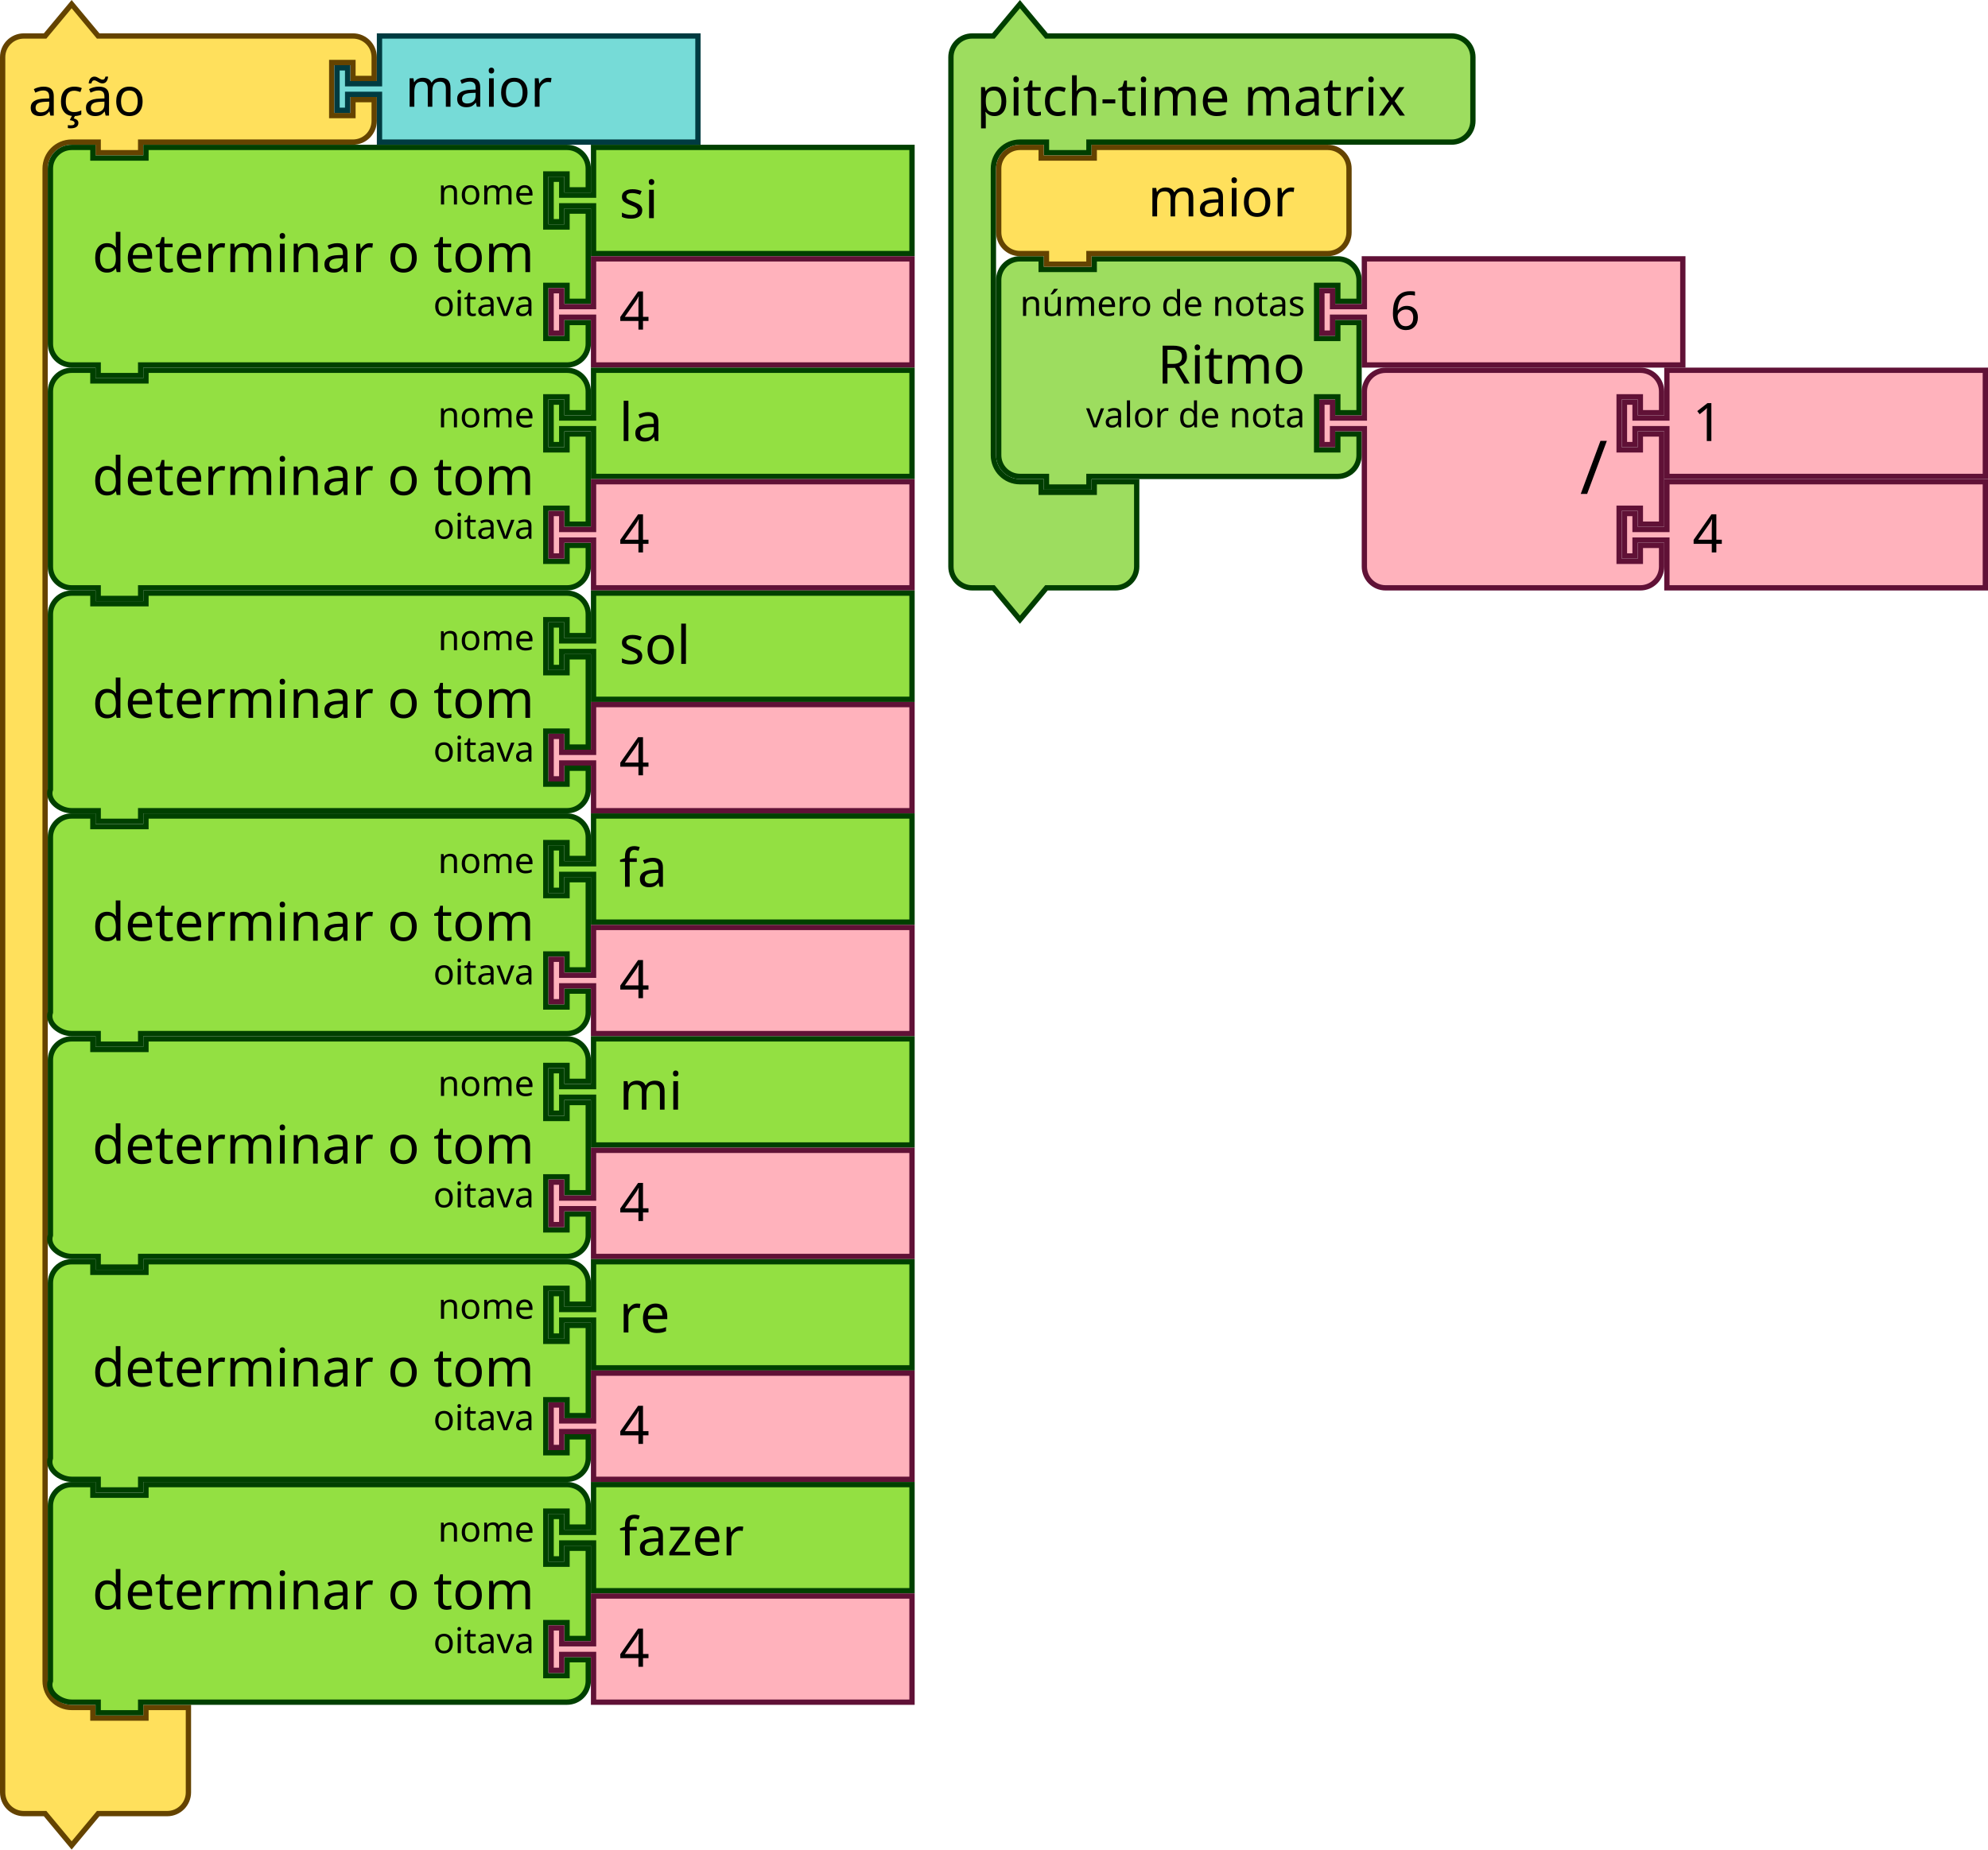
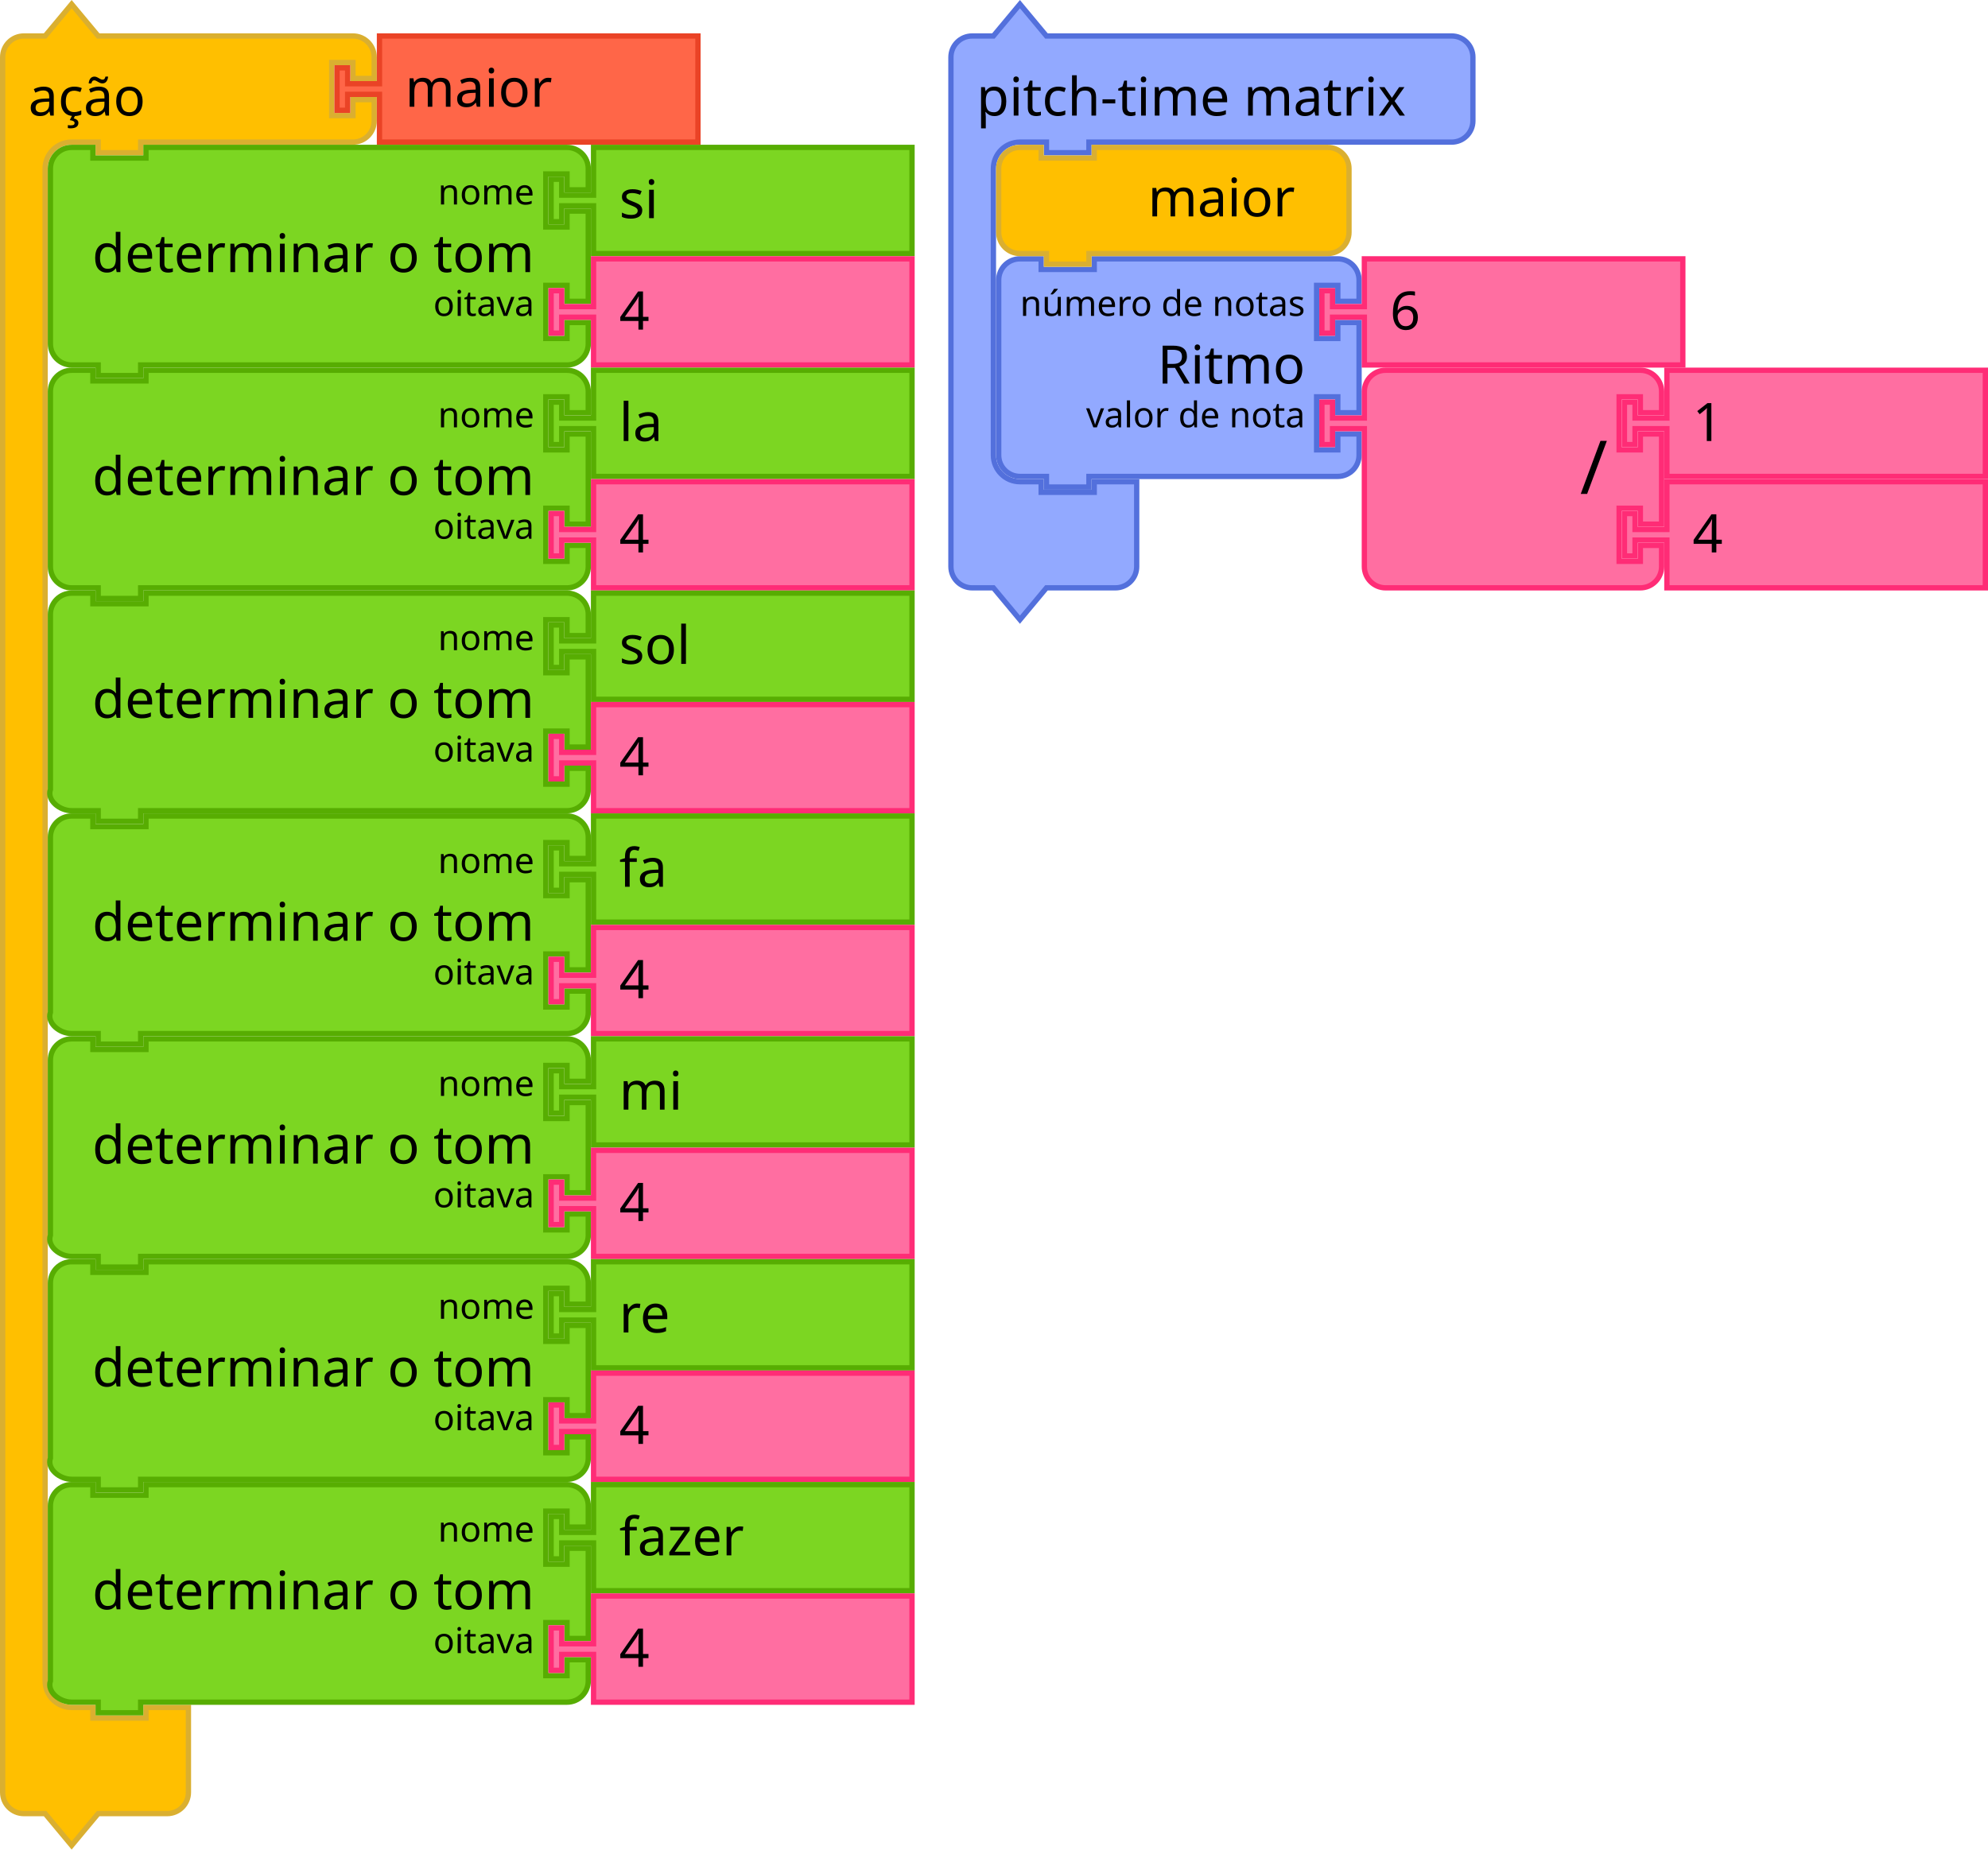
<svg xmlns="http://www.w3.org/2000/svg" id="svg3641" height="522.843" width="561.842" version="1.1">
  <defs id="defs3668" />
  <g transform="translate(0,0.4215374)" id="g959">
    <g transform="scale(1.5)" id="g957">
-       <path d="m 0.5,14.5 v -4 a 4,4 90 0 1 4,-4 h 4 l 5,-6 5,6 h 9 35 4 a 4,4 90 0 1 4,4 v 4 h -4 v -3 h -4 v 10 h 4 v -3 h 4 v 4 a 4,4 90 0 1 -4,4 h -4 -35 -1 v 2 h -8 v -2 h -1 -4 a 5,5 90 0 0 -5,5 v 4 4 273 4 a 5,5 90 0 0 5,5 h 4 v 2 h 10 v -2 h 8 v 6 6 4 a 4,4 90 0 1 -4,4 h -4 -9 l -5,6 -5,-6 h -4 a 4,4 90 0 1 -4,-4 v -4 z" style="fill:#ffe05c;fill-opacity:1;stroke:#644300;stroke-width:1;stroke-linecap:round;stroke-opacity:1" id="path947" />
+       <path d="m 0.5,14.5 v -4 a 4,4 90 0 1 4,-4 h 4 l 5,-6 5,6 h 9 35 4 a 4,4 90 0 1 4,4 v 4 h -4 v -3 h -4 v 10 h 4 v -3 h 4 v 4 a 4,4 90 0 1 -4,4 h -4 -35 -1 v 2 h -8 v -2 h -1 -4 a 5,5 90 0 0 -5,5 v 4 4 273 4 a 5,5 90 0 0 5,5 h 4 v 2 h 10 v -2 h 8 v 6 6 4 a 4,4 90 0 1 -4,4 h -4 -9 l -5,6 -5,-6 h -4 a 4,4 90 0 1 -4,-4 v -4 z" style="fill:#ffbf00;fill-opacity:1;stroke:#daaf30;stroke-width:1;stroke-linecap:round;stroke-opacity:1" id="path947" />
      <text style="font-size:10px;font-family:sans-serif;text-anchor:start;fill:#000000" id="text951">
        <tspan x="5.333" y="21.5" id="tspan949">ação</tspan>
      </text>
      <text style="font-size:6.667px;font-family:sans-serif;text-anchor:end;fill:#000000" id="text955">
        <tspan x="60.333" y="5.25" id="tspan953" />
      </text>
    </g>
  </g>
  <g transform="translate(94.5,9.421537)" id="g969">
    <g transform="scale(1.5)" id="g967">
-       <path d="m 8.5,0.5 h 60 v 20 h -60 v -8 -1 h -6 v 3 h -2 v -8 h 2 v 3 h 6 v -1 z" style="fill:#76dbd7;fill-opacity:1;stroke:#003b41;stroke-width:1;stroke-linecap:round;stroke-opacity:1" id="path961" />
+       <path d="m 8.5,0.5 h 60 v 20 h -60 v -8 -1 h -6 v 3 h -2 v -8 h 2 v 3 h 6 v -1 z" style="fill:#ff6648;fill-opacity:1;stroke:#ea4326;stroke-width:1;stroke-linecap:round;stroke-opacity:1" id="path961" />
      <text style="font-size:10px;font-family:sans-serif;text-anchor:start;fill:#000000" id="text965">
        <tspan x="13.333" y="13.833" id="tspan963">maior</tspan>
      </text>
    </g>
  </g>
  <g transform="translate(81.5,40.92154)" id="g987">
    <g transform="scale(1.5)" id="g985">
-       <path d="m -44.833,8.5 v -4 c 0,-2.209 1.791,-4 4,-4 h 4 v 2 h 10 v -2 H 48.5 h 4 c 2.209,0 4,1.791 4,4 v 4 h -4 v -3 h -4 v 10 h 4 v -3 h 4 v 17 h -4 v -3 h -4 v 10 h 4 v -3 h 4 v 4 c 0,2.209 -1.791,4 -4,4 h -4 -75.333 -1 v 2 h -8 v -2 h -1 -4 c -2.209,0 -4,-1.791 -4,-4 v -4 -21 z" style="fill:#93e042;fill-opacity:1;stroke:#004000;stroke-width:1;stroke-linecap:round;stroke-opacity:1" id="path971" />
+       <path d="m -44.833,8.5 v -4 c 0,-2.209 1.791,-4 4,-4 h 4 v 2 h 10 v -2 H 48.5 h 4 c 2.209,0 4,1.791 4,4 v 4 h -4 v -3 h -4 v 10 h 4 v -3 h 4 v 17 h -4 v -3 h -4 v 10 h 4 v -3 h 4 v 4 c 0,2.209 -1.791,4 -4,4 h -4 -75.333 -1 v 2 h -8 v -2 h -1 -4 c -2.209,0 -4,-1.791 -4,-4 v -4 -21 z" style="fill:#7cd622;fill-opacity:1;stroke:#57ad02;stroke-width:1;stroke-linecap:round;stroke-opacity:1" id="path971" />
      <text style="font-size:10px;font-family:sans-serif;text-anchor:end;fill:#000000" id="text975">
        <tspan x="46.333" y="24" id="tspan973">determinar o tom</tspan>
      </text>
      <text style="font-size:6.667px;font-family:sans-serif;text-anchor:end;fill:#000000" id="text979">
        <tspan x="46.333" y="11.25" id="tspan977">nome</tspan>
      </text>
      <text style="font-size:6.667px;font-family:sans-serif;text-anchor:end;fill:#000000" id="text983">
        <tspan x="46.333" y="32.25" id="tspan981">oitava</tspan>
      </text>
    </g>
  </g>
  <g transform="translate(155,40.92154)" id="g997">
    <g transform="scale(1.5)" id="g995">
-       <path d="m 8.5,0.5 h 60 v 20 h -60 v -8 -1 h -6 v 3 h -2 v -8 h 2 v 3 h 6 v -1 z" style="fill:#93e042;fill-opacity:1;stroke:#004000;stroke-width:1;stroke-linecap:round;stroke-opacity:1" id="path989" />
+       <path d="m 8.5,0.5 h 60 v 20 h -60 v -8 -1 h -6 v 3 h -2 v -8 h 2 v 3 h 6 v -1 z" style="fill:#7cd622;fill-opacity:1;stroke:#57ad02;stroke-width:1;stroke-linecap:round;stroke-opacity:1" id="path989" />
      <text style="font-size:10px;font-family:sans-serif;text-anchor:start;fill:#000000" id="text993">
        <tspan x="13.333" y="13.833" id="tspan991">si</tspan>
      </text>
    </g>
  </g>
  <g transform="translate(155,72.42154)" id="g1007">
    <g transform="scale(1.5)" id="g1005">
-       <path d="m 8.5,0.5 h 60 v 20 h -60 v -8 -1 h -6 v 3 h -2 v -8 h 2 v 3 h 6 v -1 z" style="fill:#ffb2bc;fill-opacity:1;stroke:#601136;stroke-width:1;stroke-linecap:round;stroke-opacity:1" id="path999" />
+       <path d="m 8.5,0.5 h 60 v 20 h -60 v -8 -1 h -6 v 3 h -2 v -8 h 2 v 3 h 6 v -1 z" style="fill:#ff6ea1;fill-opacity:1;stroke:#ff2c76;stroke-width:1;stroke-linecap:round;stroke-opacity:1" id="path999" />
      <text style="font-size:10px;font-family:sans-serif;text-anchor:start;fill:#000000" id="text1003">
        <tspan x="13.333" y="13.833" id="tspan1001">4</tspan>
      </text>
    </g>
  </g>
  <g transform="translate(81.5,103.9215)" id="g1025">
    <g transform="scale(1.5)" id="g1023">
-       <path d="m -44.833,8.5 v -4 c 0,-2.209 1.791,-4 4,-4 h 4 v 2 h 10 v -2 H 48.5 h 4 c 2.209,0 4,1.791 4,4 v 4 h -4 v -3 h -4 v 10 h 4 v -3 h 4 v 17 h -4 v -3 h -4 v 10 h 4 v -3 h 4 v 4 c 0,2.209 -1.791,4 -4,4 h -4 -75.333 -1 v 2 h -8 v -2 h -1 -4 c -2.209,0 -4,-1.791 -4,-4 v -4 -21 z" style="fill:#93e042;fill-opacity:1;stroke:#004000;stroke-width:1;stroke-linecap:round;stroke-opacity:1" id="path1009" />
+       <path d="m -44.833,8.5 v -4 c 0,-2.209 1.791,-4 4,-4 h 4 v 2 h 10 v -2 H 48.5 h 4 c 2.209,0 4,1.791 4,4 v 4 h -4 v -3 h -4 v 10 h 4 v -3 h 4 v 17 h -4 v -3 h -4 v 10 h 4 v -3 h 4 v 4 c 0,2.209 -1.791,4 -4,4 h -4 -75.333 -1 v 2 h -8 v -2 h -1 -4 c -2.209,0 -4,-1.791 -4,-4 v -4 -21 z" style="fill:#7cd622;fill-opacity:1;stroke:#57ad02;stroke-width:1;stroke-linecap:round;stroke-opacity:1" id="path1009" />
      <text style="font-size:10px;font-family:sans-serif;text-anchor:end;fill:#000000" id="text1013">
        <tspan x="46.333" y="24" id="tspan1011">determinar o tom</tspan>
      </text>
      <text style="font-size:6.667px;font-family:sans-serif;text-anchor:end;fill:#000000" id="text1017">
        <tspan x="46.333" y="11.25" id="tspan1015">nome</tspan>
      </text>
      <text style="font-size:6.667px;font-family:sans-serif;text-anchor:end;fill:#000000" id="text1021">
        <tspan x="46.333" y="32.25" id="tspan1019">oitava</tspan>
      </text>
    </g>
  </g>
  <g transform="translate(155,103.9215)" id="g1035">
    <g transform="scale(1.5)" id="g1033">
-       <path d="m 8.5,0.5 h 60 v 20 h -60 v -8 -1 h -6 v 3 h -2 v -8 h 2 v 3 h 6 v -1 z" style="fill:#93e042;fill-opacity:1;stroke:#004000;stroke-width:1;stroke-linecap:round;stroke-opacity:1" id="path1027" />
+       <path d="m 8.5,0.5 h 60 v 20 h -60 v -8 -1 h -6 v 3 h -2 v -8 h 2 v 3 h 6 v -1 z" style="fill:#7cd622;fill-opacity:1;stroke:#57ad02;stroke-width:1;stroke-linecap:round;stroke-opacity:1" id="path1027" />
      <text style="font-size:10px;font-family:sans-serif;text-anchor:start;fill:#000000" id="text1031">
        <tspan x="13.333" y="13.833" id="tspan1029">la</tspan>
      </text>
    </g>
  </g>
  <g transform="translate(155,135.4215)" id="g1045">
    <g transform="scale(1.5)" id="g1043">
-       <path d="m 8.5,0.5 h 60 v 20 h -60 v -8 -1 h -6 v 3 h -2 v -8 h 2 v 3 h 6 v -1 z" style="fill:#ffb2bc;fill-opacity:1;stroke:#601136;stroke-width:1;stroke-linecap:round;stroke-opacity:1" id="path1037" />
+       <path d="m 8.5,0.5 h 60 v 20 h -60 v -8 -1 h -6 v 3 h -2 v -8 h 2 v 3 h 6 v -1 z" style="fill:#ff6ea1;fill-opacity:1;stroke:#ff2c76;stroke-width:1;stroke-linecap:round;stroke-opacity:1" id="path1037" />
      <text style="font-size:10px;font-family:sans-serif;text-anchor:start;fill:#000000" id="text1041">
        <tspan x="13.333" y="13.833" id="tspan1039">4</tspan>
      </text>
    </g>
  </g>
  <g transform="translate(81.5,166.9215)" id="g1063">
    <g transform="scale(1.5)" id="g1061">
-       <path d="m -44.833,8.5 v -4 c 0,-2.209 1.791,-4 4,-4 h 4 v 2 h 10 v -2 H 48.5 h 4 c 2.209,0 4,1.791 4,4 v 4 h -4 v -3 h -4 v 10 h 4 v -3 h 4 v 17 h -4 v -3 h -4 v 10 h 4 v -3 h 4 v 4 c 0,2.209 -1.791,4 -4,4 h -4 -75.333 -1 v 2 h -8 v -2 h -1 -4 c -2.209,0 -4.699,-1.904 -4,-4 v -4 -21 z" style="fill:#93e042;fill-opacity:1;stroke:#004000;stroke-width:1;stroke-linecap:round;stroke-opacity:1" id="path1047" />
+       <path d="m -44.833,8.5 v -4 c 0,-2.209 1.791,-4 4,-4 h 4 v 2 h 10 v -2 H 48.5 h 4 c 2.209,0 4,1.791 4,4 v 4 h -4 v -3 h -4 v 10 h 4 v -3 h 4 v 17 h -4 v -3 h -4 v 10 h 4 v -3 h 4 v 4 c 0,2.209 -1.791,4 -4,4 h -4 -75.333 -1 v 2 h -8 v -2 h -1 -4 c -2.209,0 -4.699,-1.904 -4,-4 v -4 -21 z" style="fill:#7cd622;fill-opacity:1;stroke:#57ad02;stroke-width:1;stroke-linecap:round;stroke-opacity:1" id="path1047" />
      <text style="font-size:10px;font-family:sans-serif;text-anchor:end;fill:#000000" id="text1051">
        <tspan x="46.333" y="24" id="tspan1049">determinar o tom</tspan>
      </text>
      <text style="font-size:6.667px;font-family:sans-serif;text-anchor:end;fill:#000000" id="text1055">
        <tspan x="46.333" y="11.25" id="tspan1053">nome</tspan>
      </text>
      <text style="font-size:6.667px;font-family:sans-serif;text-anchor:end;fill:#000000" id="text1059">
        <tspan x="46.333" y="32.25" id="tspan1057">oitava</tspan>
      </text>
    </g>
  </g>
  <g transform="translate(155,166.9215)" id="g1073">
    <g transform="scale(1.5)" id="g1071">
-       <path d="m 8.5,0.5 h 60 v 20 h -60 v -8 -1 h -6 v 3 h -2 v -8 h 2 v 3 h 6 v -1 z" style="fill:#93e042;fill-opacity:1;stroke:#004000;stroke-width:1;stroke-linecap:round;stroke-opacity:1" id="path1065" />
+       <path d="m 8.5,0.5 h 60 v 20 h -60 v -8 -1 h -6 v 3 h -2 v -8 h 2 v 3 h 6 v -1 z" style="fill:#7cd622;fill-opacity:1;stroke:#57ad02;stroke-width:1;stroke-linecap:round;stroke-opacity:1" id="path1065" />
      <text style="font-size:10px;font-family:sans-serif;text-anchor:start;fill:#000000" id="text1069">
        <tspan x="13.333" y="13.833" id="tspan1067">sol</tspan>
      </text>
    </g>
  </g>
  <g transform="translate(155,198.4215)" id="g1083">
    <g transform="scale(1.5)" id="g1081">
-       <path d="m 8.5,0.5 h 60 v 20 h -60 v -8 -1 h -6 v 3 h -2 v -8 h 2 v 3 h 6 v -1 z" style="fill:#ffb2bc;fill-opacity:1;stroke:#601136;stroke-width:1;stroke-linecap:round;stroke-opacity:1" id="path1075" />
+       <path d="m 8.5,0.5 h 60 v 20 h -60 v -8 -1 h -6 v 3 h -2 v -8 h 2 v 3 h 6 v -1 z" style="fill:#ff6ea1;fill-opacity:1;stroke:#ff2c76;stroke-width:1;stroke-linecap:round;stroke-opacity:1" id="path1075" />
      <text style="font-size:10px;font-family:sans-serif;text-anchor:start;fill:#000000" id="text1079">
        <tspan x="13.333" y="13.833" id="tspan1077">4</tspan>
      </text>
    </g>
  </g>
  <g transform="translate(81.5,229.9215)" id="g1101">
    <g transform="scale(1.5)" id="g1099">
-       <path d="m -44.833,8.5 v -4 c 0,-2.209 1.791,-4 4,-4 h 4 v 2 h 10 v -2 H 48.5 h 4 c 2.209,0 4,1.791 4,4 v 4 h -4 v -3 h -4 v 10 h 4 v -3 h 4 v 17 h -4 v -3 h -4 v 10 h 4 v -3 h 4 v 4 c 0,2.209 -1.791,4 -4,4 h -4 -75.333 -1 v 2 h -8 v -2 h -1 -4 c -2.209,0 -4.699,-1.904 -4,-4 v -4 -21 z" style="fill:#93e042;fill-opacity:1;stroke:#004000;stroke-width:1;stroke-linecap:round;stroke-opacity:1" id="path1085" />
+       <path d="m -44.833,8.5 v -4 c 0,-2.209 1.791,-4 4,-4 h 4 v 2 h 10 v -2 H 48.5 h 4 c 2.209,0 4,1.791 4,4 v 4 h -4 v -3 h -4 v 10 h 4 v -3 h 4 v 17 h -4 v -3 h -4 v 10 h 4 v -3 h 4 v 4 c 0,2.209 -1.791,4 -4,4 h -4 -75.333 -1 v 2 h -8 v -2 h -1 -4 c -2.209,0 -4.699,-1.904 -4,-4 v -4 -21 z" style="fill:#7cd622;fill-opacity:1;stroke:#57ad02;stroke-width:1;stroke-linecap:round;stroke-opacity:1" id="path1085" />
      <text style="font-size:10px;font-family:sans-serif;text-anchor:end;fill:#000000" id="text1089">
        <tspan x="46.333" y="24" id="tspan1087">determinar o tom</tspan>
      </text>
      <text style="font-size:6.667px;font-family:sans-serif;text-anchor:end;fill:#000000" id="text1093">
        <tspan x="46.333" y="11.25" id="tspan1091">nome</tspan>
      </text>
      <text style="font-size:6.667px;font-family:sans-serif;text-anchor:end;fill:#000000" id="text1097">
        <tspan x="46.333" y="32.25" id="tspan1095">oitava</tspan>
      </text>
    </g>
  </g>
  <g transform="translate(155,229.9215)" id="g1111">
    <g transform="scale(1.5)" id="g1109">
-       <path d="m 8.5,0.5 h 60 v 20 h -60 v -8 -1 h -6 v 3 h -2 v -8 h 2 v 3 h 6 v -1 z" style="fill:#93e042;fill-opacity:1;stroke:#004000;stroke-width:1;stroke-linecap:round;stroke-opacity:1" id="path1103" />
+       <path d="m 8.5,0.5 h 60 v 20 h -60 v -8 -1 h -6 v 3 h -2 v -8 h 2 v 3 h 6 v -1 z" style="fill:#7cd622;fill-opacity:1;stroke:#57ad02;stroke-width:1;stroke-linecap:round;stroke-opacity:1" id="path1103" />
      <text style="font-size:10px;font-family:sans-serif;text-anchor:start;fill:#000000" id="text1107">
        <tspan x="13.333" y="13.833" id="tspan1105">fa</tspan>
      </text>
    </g>
  </g>
  <g transform="translate(155,261.4215)" id="g1121">
    <g transform="scale(1.5)" id="g1119">
-       <path d="m 8.5,0.5 h 60 v 20 h -60 v -8 -1 h -6 v 3 h -2 v -8 h 2 v 3 h 6 v -1 z" style="fill:#ffb2bc;fill-opacity:1;stroke:#601136;stroke-width:1;stroke-linecap:round;stroke-opacity:1" id="path1113" />
+       <path d="m 8.5,0.5 h 60 v 20 h -60 v -8 -1 h -6 v 3 h -2 v -8 h 2 v 3 h 6 v -1 z" style="fill:#ff6ea1;fill-opacity:1;stroke:#ff2c76;stroke-width:1;stroke-linecap:round;stroke-opacity:1" id="path1113" />
      <text style="font-size:10px;font-family:sans-serif;text-anchor:start;fill:#000000" id="text1117">
        <tspan x="13.333" y="13.833" id="tspan1115">4</tspan>
      </text>
    </g>
  </g>
  <g transform="translate(81.5,292.9215)" id="g1139">
    <g transform="scale(1.5)" id="g1137">
-       <path d="m -44.833,8.5 v -4 c 0,-2.209 1.791,-4 4,-4 h 4 v 2 h 10 v -2 H 48.5 h 4 c 2.209,0 4,1.791 4,4 v 4 h -4 v -3 h -4 v 10 h 4 v -3 h 4 v 17 h -4 v -3 h -4 v 10 h 4 v -3 h 4 v 4 c 0,2.209 -1.791,4 -4,4 h -4 -75.333 -1 v 2 h -8 v -2 h -1 -4 c -2.209,0 -4.699,-1.904 -4,-4 v -4 -21 z" style="fill:#93e042;fill-opacity:1;stroke:#004000;stroke-width:1;stroke-linecap:round;stroke-opacity:1" id="path1123" />
+       <path d="m -44.833,8.5 v -4 c 0,-2.209 1.791,-4 4,-4 h 4 v 2 h 10 v -2 H 48.5 h 4 c 2.209,0 4,1.791 4,4 v 4 h -4 v -3 h -4 v 10 h 4 v -3 h 4 v 17 h -4 v -3 h -4 v 10 h 4 v -3 h 4 v 4 c 0,2.209 -1.791,4 -4,4 h -4 -75.333 -1 v 2 h -8 v -2 h -1 -4 c -2.209,0 -4.699,-1.904 -4,-4 v -4 -21 z" style="fill:#7cd622;fill-opacity:1;stroke:#57ad02;stroke-width:1;stroke-linecap:round;stroke-opacity:1" id="path1123" />
      <text style="font-size:10px;font-family:sans-serif;text-anchor:end;fill:#000000" id="text1127">
        <tspan x="46.333" y="24" id="tspan1125">determinar o tom</tspan>
      </text>
      <text style="font-size:6.667px;font-family:sans-serif;text-anchor:end;fill:#000000" id="text1131">
        <tspan x="46.333" y="11.25" id="tspan1129">nome</tspan>
      </text>
      <text style="font-size:6.667px;font-family:sans-serif;text-anchor:end;fill:#000000" id="text1135">
        <tspan x="46.333" y="32.25" id="tspan1133">oitava</tspan>
      </text>
    </g>
  </g>
  <g transform="translate(155,292.9215)" id="g1149">
    <g transform="scale(1.5)" id="g1147">
-       <path d="m 8.5,0.5 h 60 v 20 h -60 v -8 -1 h -6 v 3 h -2 v -8 h 2 v 3 h 6 v -1 z" style="fill:#93e042;fill-opacity:1;stroke:#004000;stroke-width:1;stroke-linecap:round;stroke-opacity:1" id="path1141" />
+       <path d="m 8.5,0.5 h 60 v 20 h -60 v -8 -1 h -6 v 3 h -2 v -8 h 2 v 3 h 6 v -1 z" style="fill:#7cd622;fill-opacity:1;stroke:#57ad02;stroke-width:1;stroke-linecap:round;stroke-opacity:1" id="path1141" />
      <text style="font-size:10px;font-family:sans-serif;text-anchor:start;fill:#000000" id="text1145">
        <tspan x="13.333" y="13.833" id="tspan1143">mi</tspan>
      </text>
    </g>
  </g>
  <g transform="translate(155,324.4215)" id="g1159">
    <g transform="scale(1.5)" id="g1157">
-       <path d="m 8.5,0.5 h 60 v 20 h -60 v -8 -1 h -6 v 3 h -2 v -8 h 2 v 3 h 6 v -1 z" style="fill:#ffb2bc;fill-opacity:1;stroke:#601136;stroke-width:1;stroke-linecap:round;stroke-opacity:1" id="path1151" />
+       <path d="m 8.5,0.5 h 60 v 20 h -60 v -8 -1 h -6 v 3 h -2 v -8 h 2 v 3 h 6 v -1 z" style="fill:#ff6ea1;fill-opacity:1;stroke:#ff2c76;stroke-width:1;stroke-linecap:round;stroke-opacity:1" id="path1151" />
      <text style="font-size:10px;font-family:sans-serif;text-anchor:start;fill:#000000" id="text1155">
        <tspan x="13.333" y="13.833" id="tspan1153">4</tspan>
      </text>
    </g>
  </g>
  <g transform="translate(81.5,355.9215)" id="g1177">
    <g transform="scale(1.5)" id="g1175">
-       <path d="m -44.833,8.5 v -4 c 0,-2.209 1.791,-4 4,-4 h 4 v 2 h 10 v -2 H 48.5 h 4 c 2.209,0 4,1.791 4,4 v 4 h -4 v -3 h -4 v 10 h 4 v -3 h 4 v 17 h -4 v -3 h -4 v 10 h 4 v -3 h 4 v 4 c 0,2.209 -1.791,4 -4,4 h -4 -75.333 -1 v 2 h -8 v -2 h -1 -4 c -2.209,0 -4.699,-1.904 -4,-4 v -4 -21 z" style="fill:#93e042;fill-opacity:1;stroke:#004000;stroke-width:1;stroke-linecap:round;stroke-opacity:1" id="path1161" />
+       <path d="m -44.833,8.5 v -4 c 0,-2.209 1.791,-4 4,-4 h 4 v 2 h 10 v -2 H 48.5 h 4 c 2.209,0 4,1.791 4,4 v 4 h -4 v -3 h -4 v 10 h 4 v -3 h 4 v 17 h -4 v -3 h -4 v 10 h 4 v -3 h 4 v 4 c 0,2.209 -1.791,4 -4,4 h -4 -75.333 -1 v 2 h -8 v -2 h -1 -4 c -2.209,0 -4.699,-1.904 -4,-4 v -4 -21 z" style="fill:#7cd622;fill-opacity:1;stroke:#57ad02;stroke-width:1;stroke-linecap:round;stroke-opacity:1" id="path1161" />
      <text style="font-size:10px;font-family:sans-serif;text-anchor:end;fill:#000000" id="text1165">
        <tspan x="46.333" y="24" id="tspan1163">determinar o tom</tspan>
      </text>
      <text style="font-size:6.667px;font-family:sans-serif;text-anchor:end;fill:#000000" id="text1169">
        <tspan x="46.333" y="11.25" id="tspan1167">nome</tspan>
      </text>
      <text style="font-size:6.667px;font-family:sans-serif;text-anchor:end;fill:#000000" id="text1173">
        <tspan x="46.333" y="32.25" id="tspan1171">oitava</tspan>
      </text>
    </g>
  </g>
  <g transform="translate(155,355.9215)" id="g1187">
    <g transform="scale(1.5)" id="g1185">
-       <path d="m 8.5,0.5 h 60 v 20 h -60 v -8 -1 h -6 v 3 h -2 v -8 h 2 v 3 h 6 v -1 z" style="fill:#93e042;fill-opacity:1;stroke:#004000;stroke-width:1;stroke-linecap:round;stroke-opacity:1" id="path1179" />
+       <path d="m 8.5,0.5 h 60 v 20 h -60 v -8 -1 h -6 v 3 h -2 v -8 h 2 v 3 h 6 v -1 z" style="fill:#7cd622;fill-opacity:1;stroke:#57ad02;stroke-width:1;stroke-linecap:round;stroke-opacity:1" id="path1179" />
      <text style="font-size:10px;font-family:sans-serif;text-anchor:start;fill:#000000" id="text1183">
        <tspan x="13.333" y="13.833" id="tspan1181">re</tspan>
      </text>
    </g>
  </g>
  <g transform="translate(155,387.4215)" id="g1197">
    <g transform="scale(1.5)" id="g1195">
-       <path d="m 8.5,0.5 h 60 v 20 h -60 v -8 -1 h -6 v 3 h -2 v -8 h 2 v 3 h 6 v -1 z" style="fill:#ffb2bc;fill-opacity:1;stroke:#601136;stroke-width:1;stroke-linecap:round;stroke-opacity:1" id="path1189" />
+       <path d="m 8.5,0.5 h 60 v 20 h -60 v -8 -1 h -6 v 3 h -2 v -8 h 2 v 3 h 6 v -1 z" style="fill:#ff6ea1;fill-opacity:1;stroke:#ff2c76;stroke-width:1;stroke-linecap:round;stroke-opacity:1" id="path1189" />
      <text style="font-size:10px;font-family:sans-serif;text-anchor:start;fill:#000000" id="text1193">
        <tspan x="13.333" y="13.833" id="tspan1191">4</tspan>
      </text>
    </g>
  </g>
  <g transform="translate(81.5,418.9215)" id="g1215">
    <g transform="scale(1.5)" id="g1213">
-       <path d="m -44.833,8.5 v -4 c 0,-2.209 1.791,-4 4,-4 h 4 v 2 h 10 v -2 H 48.5 h 4 c 2.209,0 4,1.791 4,4 v 4 h -4 v -3 h -4 v 10 h 4 v -3 h 4 v 17 h -4 v -3 h -4 v 10 h 4 v -3 h 4 v 4 c 0,2.209 -1.791,4 -4,4 h -4 -75.333 -1 v 2 h -8 v -2 h -1 -4 c -2.209,0 -4.699,-1.904 -4,-4 v -4 -21 z" style="fill:#93e042;fill-opacity:1;stroke:#004000;stroke-width:1;stroke-linecap:round;stroke-opacity:1" id="path1199" />
+       <path d="m -44.833,8.5 v -4 c 0,-2.209 1.791,-4 4,-4 h 4 v 2 h 10 v -2 H 48.5 h 4 c 2.209,0 4,1.791 4,4 v 4 h -4 v -3 h -4 v 10 h 4 v -3 h 4 v 17 h -4 v -3 h -4 v 10 h 4 v -3 h 4 v 4 c 0,2.209 -1.791,4 -4,4 h -4 -75.333 -1 v 2 h -8 v -2 h -1 -4 c -2.209,0 -4.699,-1.904 -4,-4 v -4 -21 z" style="fill:#7cd622;fill-opacity:1;stroke:#57ad02;stroke-width:1;stroke-linecap:round;stroke-opacity:1" id="path1199" />
      <text style="font-size:10px;font-family:sans-serif;text-anchor:end;fill:#000000" id="text1203">
        <tspan x="46.333" y="24" id="tspan1201">determinar o tom</tspan>
      </text>
      <text style="font-size:6.667px;font-family:sans-serif;text-anchor:end;fill:#000000" id="text1207">
        <tspan x="46.333" y="11.25" id="tspan1205">nome</tspan>
      </text>
      <text style="font-size:6.667px;font-family:sans-serif;text-anchor:end;fill:#000000" id="text1211">
        <tspan x="46.333" y="32.25" id="tspan1209">oitava</tspan>
      </text>
    </g>
  </g>
  <g transform="translate(155,418.9215)" id="g1225">
    <g transform="scale(1.5)" id="g1223">
-       <path d="m 8.5,0.5 h 60 v 20 h -60 v -8 -1 h -6 v 3 h -2 v -8 h 2 v 3 h 6 v -1 z" style="fill:#93e042;fill-opacity:1;stroke:#004000;stroke-width:1;stroke-linecap:round;stroke-opacity:1" id="path1217" />
+       <path d="m 8.5,0.5 h 60 v 20 h -60 v -8 -1 h -6 v 3 h -2 v -8 h 2 v 3 h 6 v -1 z" style="fill:#7cd622;fill-opacity:1;stroke:#57ad02;stroke-width:1;stroke-linecap:round;stroke-opacity:1" id="path1217" />
      <text style="font-size:10px;font-family:sans-serif;text-anchor:start;fill:#000000" id="text1221">
        <tspan x="13.333" y="13.833" id="tspan1219">fazer</tspan>
      </text>
    </g>
  </g>
  <g transform="translate(155,450.4215)" id="g1235">
    <g transform="scale(1.5)" id="g1233">
-       <path d="m 8.5,0.5 h 60 v 20 h -60 v -8 -1 h -6 v 3 h -2 v -8 h 2 v 3 h 6 v -1 z" style="fill:#ffb2bc;fill-opacity:1;stroke:#601136;stroke-width:1;stroke-linecap:round;stroke-opacity:1" id="path1227" />
+       <path d="m 8.5,0.5 h 60 v 20 h -60 v -8 -1 h -6 v 3 h -2 v -8 h 2 v 3 h 6 v -1 z" style="fill:#ff6ea1;fill-opacity:1;stroke:#ff2c76;stroke-width:1;stroke-linecap:round;stroke-opacity:1" id="path1227" />
      <text style="font-size:10px;font-family:sans-serif;text-anchor:start;fill:#000000" id="text1231">
        <tspan x="13.333" y="13.833" id="tspan1229">4</tspan>
      </text>
    </g>
  </g>
  <g transform="translate(268,0.4215375)" id="g1245">
    <g transform="scale(1.5)" id="g1243">
-       <path d="m 0.5,14.5 v -4 a 4,4 90 0 1 4,-4 h 4 l 5,-6 5,6 h 9 63.345 4 a 4,4 90 0 1 4,4 v 4 4 4 a 4,4 90 0 1 -4,4 h -4 H 27.5 h -1 v 2 h -8 v -2 h -1 -4 a 5,5 90 0 0 -5,5 v 4 4 42 4 a 5,5 90 0 0 5,5 h 4 v 2 h 10 v -2 h 8 v 6 6 4 a 4,4 90 0 1 -4,4 h -4 -9 l -5,6 -5,-6 h -4 a 4,4 90 0 1 -4,-4 v -4 z" style="fill:#9ddd5f;fill-opacity:1;stroke:#003e00;stroke-width:1;stroke-linecap:round;stroke-opacity:1" id="path1237" />
+       <path d="m 0.5,14.5 v -4 a 4,4 90 0 1 4,-4 h 4 l 5,-6 5,6 h 9 63.345 4 a 4,4 90 0 1 4,4 v 4 4 4 a 4,4 90 0 1 -4,4 h -4 H 27.5 h -1 v 2 h -8 v -2 h -1 -4 a 5,5 90 0 0 -5,5 v 4 4 42 4 a 5,5 90 0 0 5,5 h 4 v 2 h 10 v -2 h 8 v 6 6 4 a 4,4 90 0 1 -4,4 h -4 -9 l -5,6 -5,-6 h -4 a 4,4 90 0 1 -4,-4 v -4 z" style="fill:#92a9ff;fill-opacity:1;stroke:#5370dc;stroke-width:1;stroke-linecap:round;stroke-opacity:1" id="path1237" />
      <text style="font-size:10px;font-family:sans-serif;text-anchor:start;fill:#000000" id="text1241">
        <tspan x="5.333" y="21.5" id="tspan1239">pitch-time matrix</tspan>
      </text>
    </g>
  </g>
  <g transform="translate(283.5,72.42154)" id="g1263">
    <g transform="scale(1.5)" id="g1261">
-       <path d="m -0.833,8.5 v -4 c 0,-2.209 1.791,-4 4,-4 h 4 v 2 H 17.167 v -2 h 41.895 4 c 2.209,0 4,1.791 4,4 v 4 h -4 v -3 h -4 v 10 h 4 v -3 h 4 v 17 h -4 v -3 h -4 v 10 h 4 v -3 h 4 v 4 c 0,2.209 -1.791,4 -4,4 h -4 -41.895 -1 v 2 H 8.167 v -2 h -1 -4 c -2.209,0 -4,-1.791 -4,-4 v -4 -21 z" style="fill:#9ddd5f;fill-opacity:1;stroke:#003e00;stroke-width:1;stroke-linecap:round;stroke-opacity:1" id="path1247" />
+       <path d="m -0.833,8.5 v -4 c 0,-2.209 1.791,-4 4,-4 h 4 v 2 H 17.167 v -2 h 41.895 4 c 2.209,0 4,1.791 4,4 v 4 h -4 v -3 h -4 v 10 h 4 v -3 h 4 v 17 h -4 v -3 h -4 v 10 h 4 v -3 h 4 v 4 c 0,2.209 -1.791,4 -4,4 h -4 -41.895 -1 v 2 H 8.167 v -2 h -1 -4 c -2.209,0 -4,-1.791 -4,-4 v -4 -21 z" style="fill:#92a9ff;fill-opacity:1;stroke:#5370dc;stroke-width:1;stroke-linecap:round;stroke-opacity:1" id="path1247" />
      <text style="font-size:10px;font-family:sans-serif;text-anchor:end;fill:#000000" id="text1251">
        <tspan x="56.895" y="24" id="tspan1249">Ritmo</tspan>
      </text>
      <text style="font-size:6.667px;font-family:sans-serif;text-anchor:end;fill:#000000" id="text1255">
        <tspan x="56.895" y="11.25" id="tspan1253">número de notas</tspan>
      </text>
      <text style="font-size:6.667px;font-family:sans-serif;text-anchor:end;fill:#000000" id="text1259">
        <tspan x="56.895" y="32.25" id="tspan1257">valor de nota</tspan>
      </text>
    </g>
  </g>
  <g transform="translate(372.8423,72.42154)" id="g1273">
    <g transform="scale(1.5)" id="g1271">
-       <path d="m 8.5,0.5 h 60 v 20 h -60 v -8 -1 h -6 v 3 h -2 v -8 h 2 v 3 h 6 v -1 z" style="fill:#ffb2bc;fill-opacity:1;stroke:#601136;stroke-width:1;stroke-linecap:round;stroke-opacity:1" id="path1265" />
+       <path d="m 8.5,0.5 h 60 v 20 h -60 v -8 -1 h -6 v 3 h -2 v -8 h 2 v 3 h 6 v -1 z" style="fill:#ff6ea1;fill-opacity:1;stroke:#ff2c76;stroke-width:1;stroke-linecap:round;stroke-opacity:1" id="path1265" />
      <text style="font-size:10px;font-family:sans-serif;text-anchor:start;fill:#000000" id="text1269">
        <tspan x="13.333" y="13.833" id="tspan1267">6</tspan>
      </text>
    </g>
  </g>
  <g transform="translate(372.8423,103.9215)" id="g1291">
    <g transform="scale(1.5)" id="g1289">
-       <path d="m 8.5,8.5 v -4 a 4,4 90 0 1 4,-4 h 4 10 30 4 a 4,4 90 0 1 4,4 v 4 h -4 v -3 h -4 v 10 h 4 v -3 h 4 v 17 h -4 v -3 h -4 v 10 h 4 v -3 h 4 v 4 a 4,4 90 0 1 -4,4 h -4 -30 -10 -4 a 4,4 90 0 1 -4,-4 v -4 -21 -1 h -6 v 3 h -2 v -8 h 2 v 3 h 6 z" style="fill:#ffb2bc;fill-opacity:1;stroke:#601136;stroke-width:1;stroke-linecap:round;stroke-opacity:1" id="path1275" />
+       <path d="m 8.5,8.5 v -4 a 4,4 90 0 1 4,-4 h 4 10 30 4 a 4,4 90 0 1 4,4 v 4 h -4 v -3 h -4 v 10 h 4 v -3 h 4 v 17 h -4 v -3 h -4 v 10 h 4 v -3 h 4 v 4 a 4,4 90 0 1 -4,4 h -4 -30 -10 -4 a 4,4 90 0 1 -4,-4 v -4 -21 -1 h -6 v 3 h -2 v -8 h 2 v 3 h 6 z" style="fill:#ff6ea1;fill-opacity:1;stroke:#ff2c76;stroke-width:1;stroke-linecap:round;stroke-opacity:1" id="path1275" />
      <text style="font-size:14px;font-family:sans-serif;text-anchor:end;fill:#000000" id="text1279">
        <tspan x="54.333" y="23.8" id="tspan1277">/</tspan>
      </text>
      <text style="font-size:9.333px;font-family:sans-serif;text-anchor:end;fill:#000000" id="text1283">
        <tspan x="54.333" y="10.75" id="tspan1281" />
      </text>
      <text style="font-size:9.333px;font-family:sans-serif;text-anchor:end;fill:#000000" id="text1287">
        <tspan x="54.333" y="31.75" id="tspan1285" />
      </text>
    </g>
  </g>
  <g transform="translate(458.3423,103.9215)" id="g1301">
    <g transform="scale(1.5)" id="g1299">
-       <path d="m 8.5,0.5 h 60 v 20 h -60 v -8 -1 h -6 v 3 h -2 v -8 h 2 v 3 h 6 v -1 z" style="fill:#ffb2bc;fill-opacity:1;stroke:#601136;stroke-width:1;stroke-linecap:round;stroke-opacity:1" id="path1293" />
+       <path d="m 8.5,0.5 h 60 v 20 h -60 v -8 -1 h -6 v 3 h -2 v -8 h 2 v 3 h 6 v -1 z" style="fill:#ff6ea1;fill-opacity:1;stroke:#ff2c76;stroke-width:1;stroke-linecap:round;stroke-opacity:1" id="path1293" />
      <text style="font-size:10px;font-family:sans-serif;text-anchor:start;fill:#000000" id="text1297">
        <tspan x="13.333" y="13.833" id="tspan1295">1</tspan>
      </text>
    </g>
  </g>
  <g transform="translate(458.3423,135.4215)" id="g1311">
    <g transform="scale(1.5)" id="g1309">
-       <path d="m 8.5,0.5 h 60 v 20 h -60 v -8 -1 h -6 v 3 h -2 v -8 h 2 v 3 h 6 v -1 z" style="fill:#ffb2bc;fill-opacity:1;stroke:#601136;stroke-width:1;stroke-linecap:round;stroke-opacity:1" id="path1303" />
+       <path d="m 8.5,0.5 h 60 v 20 h -60 v -8 -1 h -6 v 3 h -2 v -8 h 2 v 3 h 6 v -1 z" style="fill:#ff6ea1;fill-opacity:1;stroke:#ff2c76;stroke-width:1;stroke-linecap:round;stroke-opacity:1" id="path1303" />
      <text style="font-size:10px;font-family:sans-serif;text-anchor:start;fill:#000000" id="text1307">
        <tspan x="13.333" y="13.833" id="tspan1305">4</tspan>
      </text>
    </g>
  </g>
  <g transform="translate(281.5,40.92154)" id="g1321">
    <g transform="scale(1.5)" id="g1319">
-       <path d="m 0.5,8.5 v -4 a 4,4 90 0 1 4,-4 h 4 v 2 h 10 v -2 h 40 4 a 4,4 90 0 1 4,4 v 4 4 4 a 4,4 90 0 1 -4,4 h -4 -40 -1 v 2 h -8 v -2 h -1 -4 a 4,4 90 0 1 -4,-4 v -4 z" style="fill:#ffe05c;fill-opacity:1;stroke:#644300;stroke-width:1;stroke-linecap:round;stroke-opacity:1" id="path1313" />
+       <path d="m 0.5,8.5 v -4 a 4,4 90 0 1 4,-4 h 4 v 2 h 10 v -2 h 40 4 a 4,4 90 0 1 4,4 v 4 4 4 a 4,4 90 0 1 -4,4 h -4 -40 -1 v 2 h -8 v -2 h -1 -4 a 4,4 90 0 1 -4,-4 v -4 z" style="fill:#ffbf00;fill-opacity:1;stroke:#daaf30;stroke-width:1;stroke-linecap:round;stroke-opacity:1" id="path1313" />
      <text style="font-size:10px;font-family:sans-serif;text-anchor:end;fill:#000000" id="text1317">
        <tspan x="56.333" y="13.5" id="tspan1315">maior</tspan>
      </text>
    </g>
  </g>
</svg>
